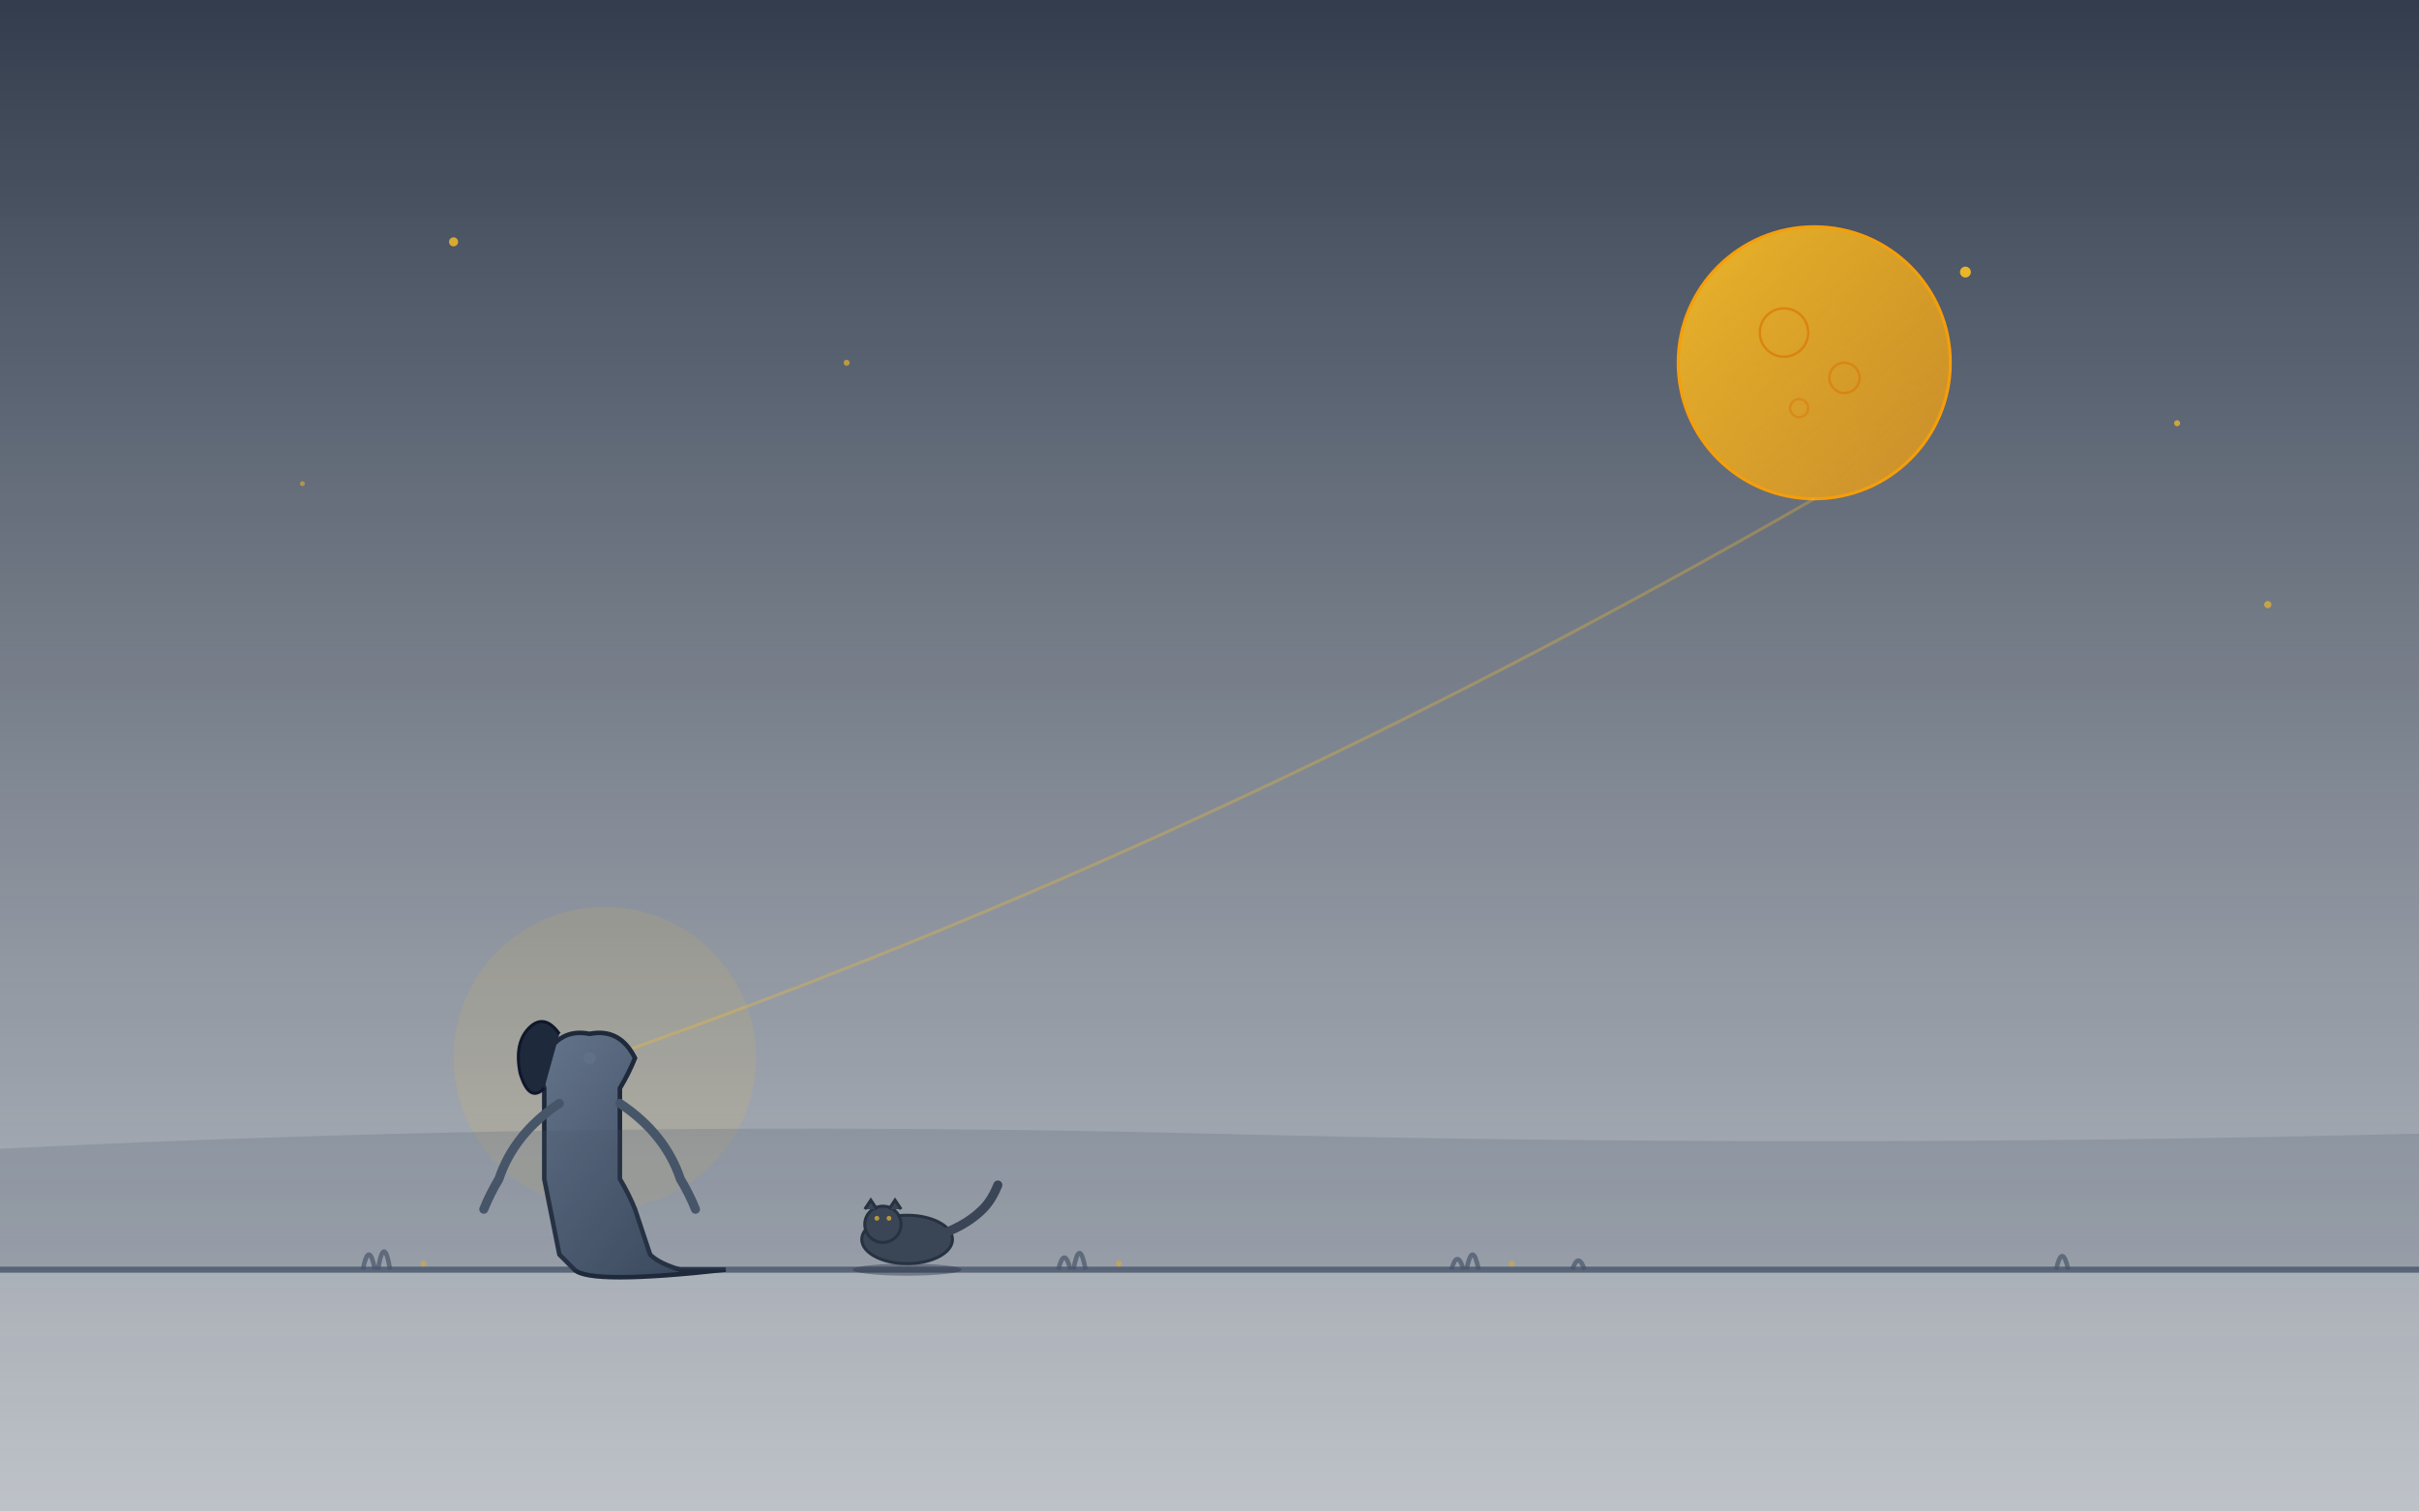
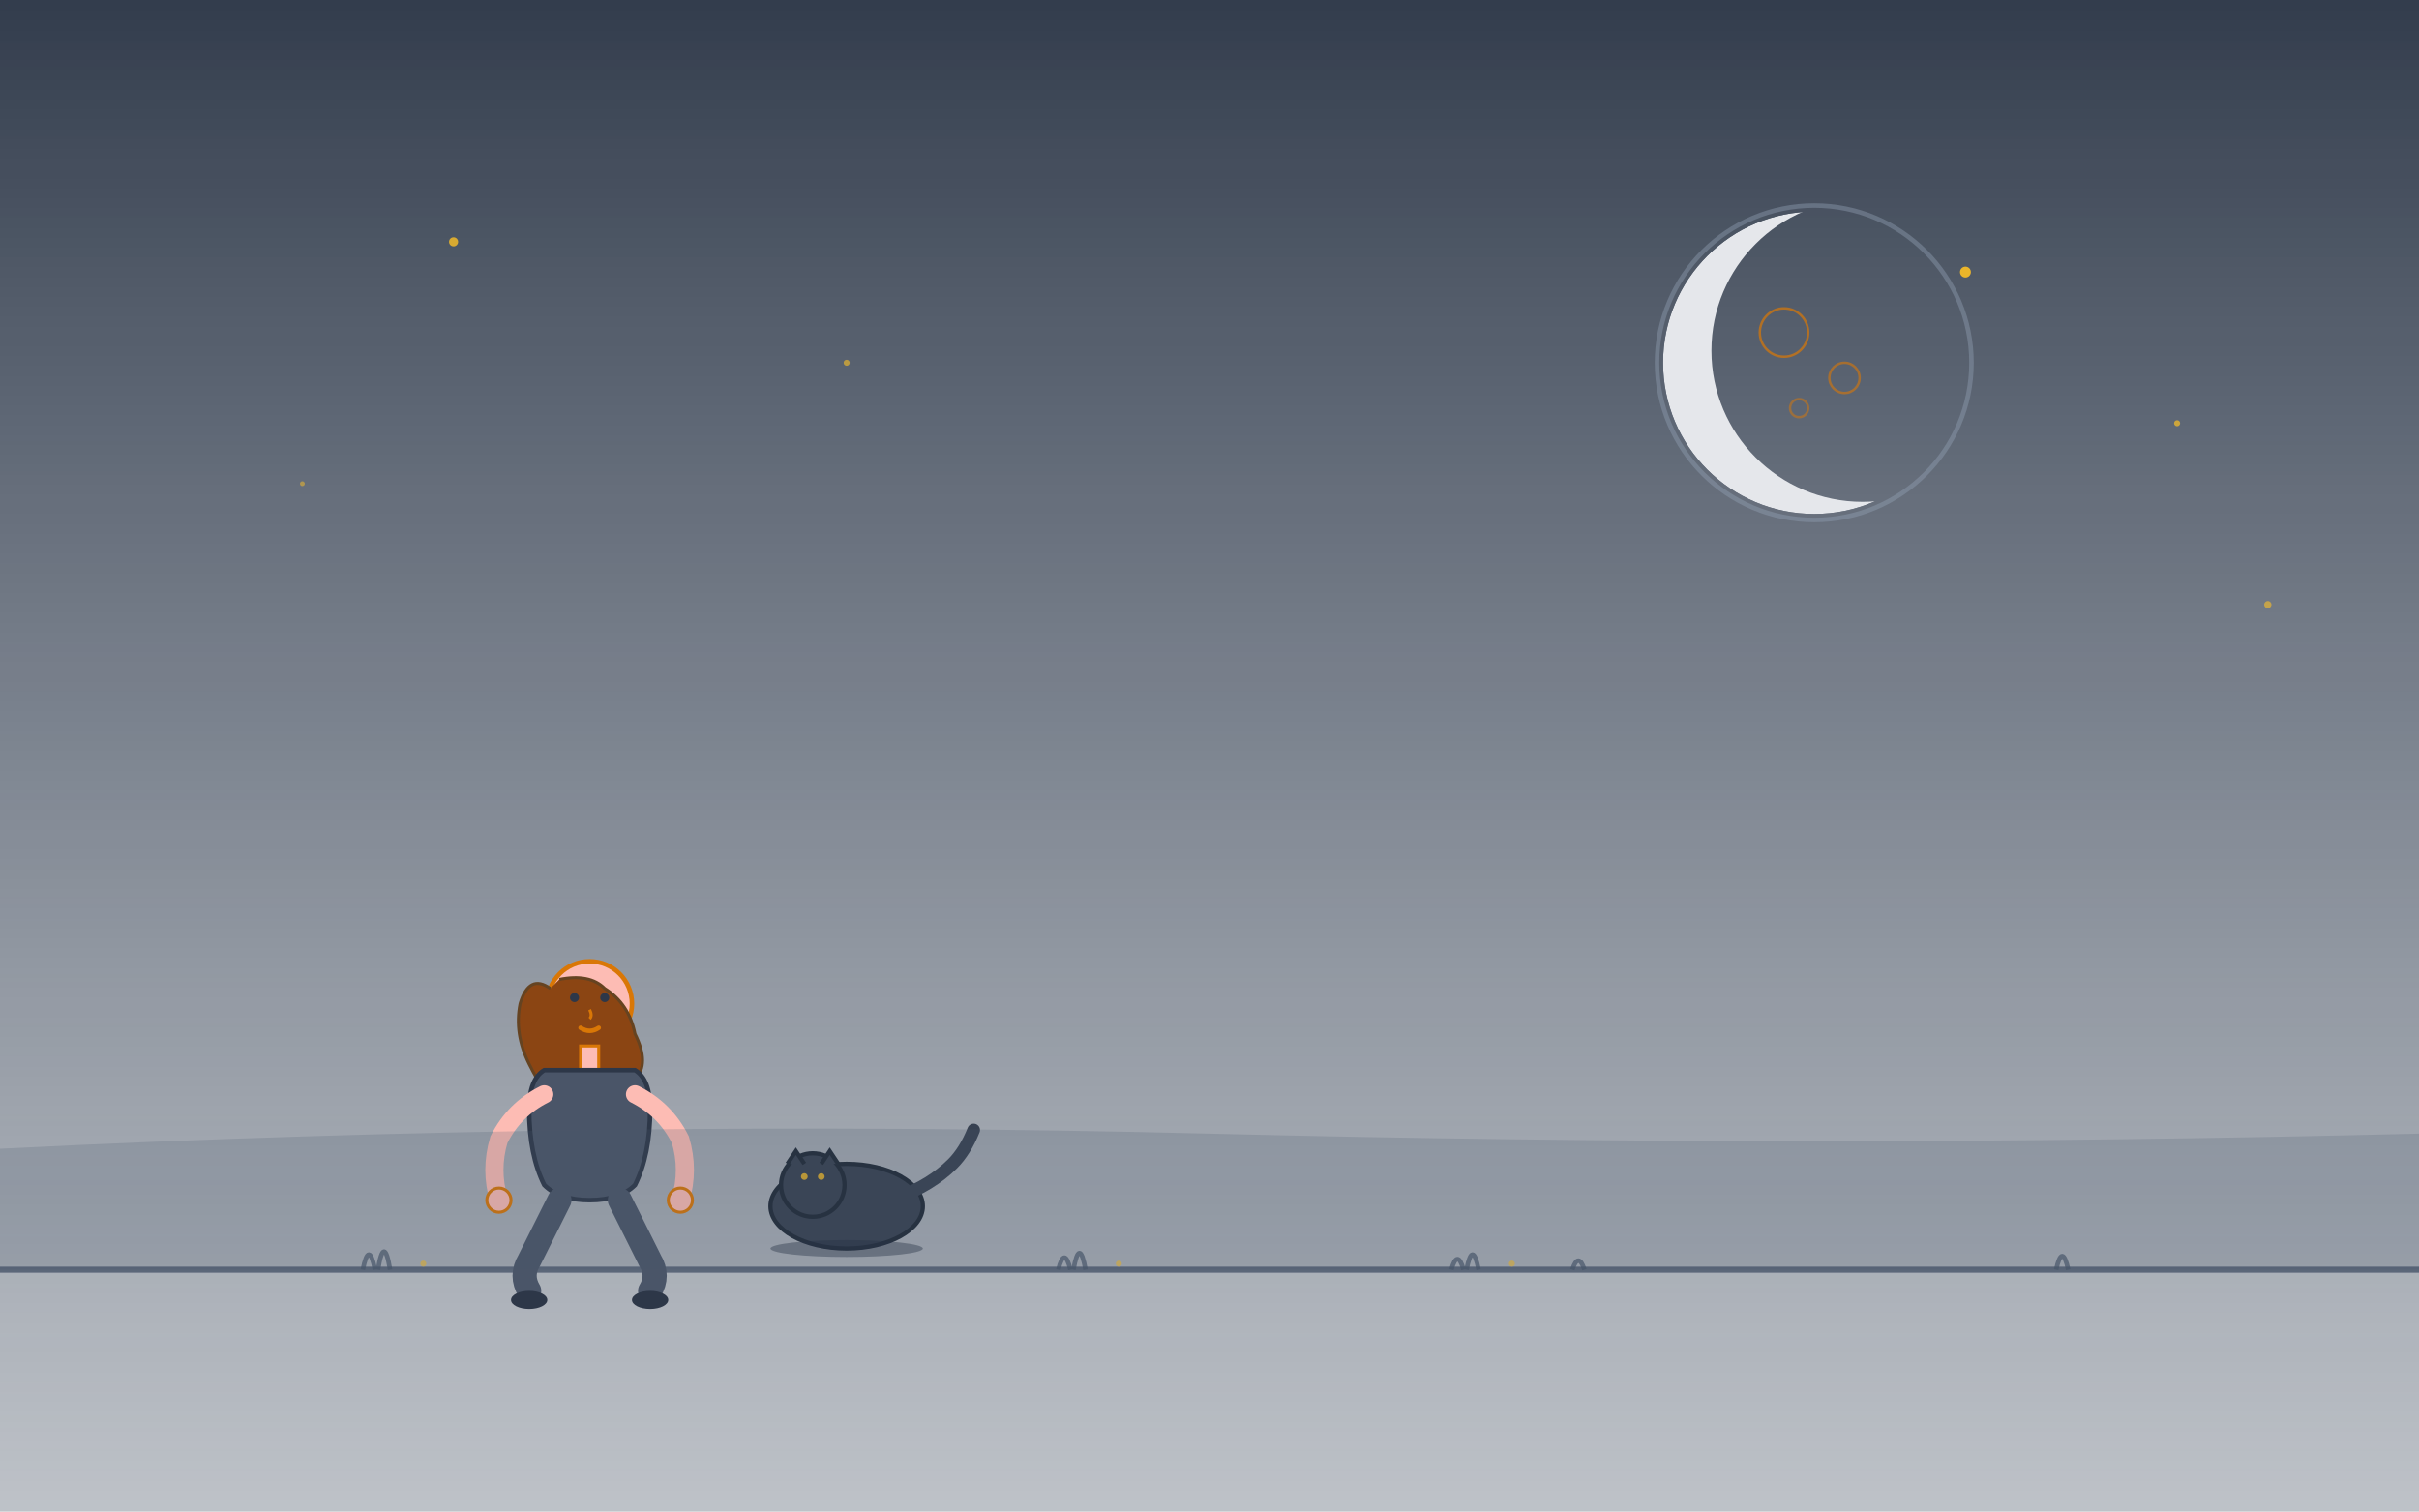
<svg xmlns="http://www.w3.org/2000/svg" viewBox="0 0 800 500" fill="none">
  <defs>
    <linearGradient id="skyGradient" x1="0%" y1="0%" x2="0%" y2="100%">
      <stop offset="0%" style="stop-color:#1e293b;stop-opacity:0.9" />
      <stop offset="100%" style="stop-color:#475569;stop-opacity:0.3" />
    </linearGradient>
    <linearGradient id="moonGradient" x1="0%" y1="0%" x2="100%" y2="100%">
      <stop offset="0%" style="stop-color:#fbbf24;stop-opacity:0.9" />
      <stop offset="100%" style="stop-color:#f59e0b;stop-opacity:0.7" />
    </linearGradient>
    <linearGradient id="womanGradient" x1="0%" y1="0%" x2="100%" y2="100%">
      <stop offset="0%" style="stop-color:#64748b;stop-opacity:1" />
      <stop offset="100%" style="stop-color:#334155;stop-opacity:1" />
    </linearGradient>
  </defs>
  <rect width="800" height="500" fill="url(#skyGradient)" />
  <circle cx="150" cy="80" r="1.5" fill="#fbbf24" opacity="0.8" />
  <circle cx="280" cy="120" r="1" fill="#fbbf24" opacity="0.6" />
  <circle cx="650" cy="90" r="1.8" fill="#fbbf24" opacity="0.9" />
  <circle cx="720" cy="140" r="1" fill="#fbbf24" opacity="0.7" />
  <circle cx="100" cy="160" r="0.8" fill="#fbbf24" opacity="0.5" />
  <circle cx="750" cy="200" r="1.2" fill="#fbbf24" opacity="0.6" />
-   <circle cx="600" cy="120" r="45" stroke="#f59e0b" fill="url(#moonGradient)" stroke-width="1" />
+   <g id="moon">
+     <defs>
+       <mask id="crescentMask">
+         <rect width="800" height="500" fill="black" />
+         <circle cx="600" cy="120" r="50" fill="white" />
+         <circle cx="616" cy="116" r="50" fill="black" />
+       </mask>
+     </defs>
+     <circle cx="600" cy="120" r="50" fill="#e5e7eb" mask="url(#crescentMask)" />
+     <circle cx="600" cy="120" r="52" fill="none" stroke="#94a3b8" stroke-opacity="0.4" stroke-width="1.5" />
+   </g>
  <circle cx="590" cy="110" r="8" stroke="#d97706" fill="none" stroke-width="0.8" opacity="0.7" />
  <circle cx="610" cy="125" r="5" stroke="#d97706" fill="none" stroke-width="0.8" opacity="0.6" />
  <circle cx="595" cy="135" r="3" stroke="#d97706" fill="none" stroke-width="0.8" opacity="0.5" />
  <line x1="0" y1="420" x2="800" y2="420" stroke="#475569" stroke-width="2" opacity="0.8" />
-   <path d="M600 165 Q400 280 200 350" stroke="#fbbf24" stroke-width="1" opacity="0.3" fill="none" />
-   <circle cx="200" cy="350" r="50" fill="#fbbf24" opacity="0.1" />
-   <g>
-     <path d="M 180 350               Q 185 340 195 342              Q 205 340 210 350              Q 208 355 205 360              L 205 390              Q 208 395 210 400              L 215 415              Q 218 418 225 420              L 240 420              Q 195 425 190 420              L 185 415              Q 182 400 180 390              L 180 360              Q 178 355 180 350 Z" fill="url(#womanGradient)" stroke="#1e293b" stroke-width="1.5" />
-     <path d="M 185 342               Q 180 335 175 340              Q 170 345 172 355              Q 175 365 180 360" fill="#1e293b" stroke="#0f172a" stroke-width="1" />
-     <path d="M 185 365 Q 170 375 165 390 Q 162 395 160 400" stroke="#475569" stroke-width="3" fill="none" stroke-linecap="round" />
-     <path d="M 205 365 Q 220 375 225 390 Q 228 395 230 400" stroke="#475569" stroke-width="3" fill="none" stroke-linecap="round" />
-     <circle cx="195" cy="350" r="2" fill="#64748b" opacity="0.6" />
+   <g id="woman" transform="translate(0,0)">
+     <g transform="translate(0, -8)">
+       <circle cx="195" cy="340" r="14" fill="#fdbcb4" stroke="#d97706" stroke-width="1.5" />
+       <path d="M182 335 Q175 330 172 340 Q170 350 175 360 Q180 370 185 375 Q190 378 195 375 Q205 372 210 365 Q215 360 210 350 Q208 340 200 335 Q195 330 185 332" fill="#8b4513" stroke="#654321" stroke-width="1" />
+       <circle cx="190" cy="338" r="1.5" fill="#2d3748" />
+       <circle cx="200" cy="338" r="1.5" fill="#2d3748" />
+       <path d="M195 342 Q196 344 195 345" stroke="#d97706" stroke-width="1" fill="none" />
+       <path d="M192 348 Q195 350 198 348" stroke="#d97706" stroke-width="1.5" fill="none" stroke-linecap="round" />
+       <rect x="192" y="354" width="6" height="8" fill="#fdbcb4" stroke="#d97706" stroke-width="1" />
+       <path d="M180 362 Q175 365 175 375 Q175 390 180 400 Q185 405 195 405 Q205 405 210 400 Q215 390 215 375 Q215 365 210 362 Z" fill="#4a5568" stroke="#2d3748" stroke-width="1.5" />
+       <path d="M180 370 Q170 375 165 385 Q162 395 165 405" stroke="#fdbcb4" stroke-width="6" fill="none" stroke-linecap="round" />
+       <circle cx="165" cy="405" r="4" fill="#fdbcb4" stroke="#d97706" stroke-width="1" />
+       <path d="M210 370 Q220 375 225 385 Q228 395 225 405" stroke="#fdbcb4" stroke-width="6" fill="none" stroke-linecap="round" />
+       <circle cx="225" cy="405" r="4" fill="#fdbcb4" stroke="#d97706" stroke-width="1" />
+       <path d="M185 405 Q180 415 175 425 Q172 430 175 435" stroke="#4a5568" stroke-width="8" fill="none" stroke-linecap="round" />
+       <path d="M205 405 Q210 415 215 425 Q218 430 215 435" stroke="#4a5568" stroke-width="8" fill="none" stroke-linecap="round" />
+       <ellipse cx="175" cy="438" rx="6" ry="3" fill="#2d3748" />
+       <ellipse cx="215" cy="438" rx="6" ry="3" fill="#2d3748" />
+     </g>
  </g>
-   <g transform="translate(300, 400)">
-     <ellipse cx="0" cy="10" rx="15" ry="8" fill="#374151" stroke="#1f2937" stroke-width="1" />
-     <circle cx="-8" cy="5" r="6" fill="#374151" stroke="#1f2937" stroke-width="1" />
+   <g transform="translate(280, 385) scale(1.4)">
+     <ellipse cx="0" cy="10" rx="18" ry="10" fill="#374151" stroke="#1f2937" stroke-width="1" />
+     <circle cx="-8" cy="5" r="7.5" fill="#374151" stroke="#1f2937" stroke-width="1" />
    <path d="M -14 0 L -12 -3 L -10 0" fill="#374151" stroke="#1f2937" stroke-width="1" />
    <path d="M -6 0 L -4 -3 L -2 0" fill="#374151" stroke="#1f2937" stroke-width="1" />
    <path d="M 12 8 Q 20 5 25 0 Q 28 -3 30 -8" stroke="#374151" stroke-width="3" fill="none" stroke-linecap="round" />
    <circle cx="-10" cy="3" r="0.8" fill="#fbbf24" opacity="0.8" />
    <circle cx="-6" cy="3" r="0.8" fill="#fbbf24" opacity="0.8" />
    <ellipse cx="0" cy="20" rx="18" ry="2" fill="#1e293b" opacity="0.4" />
  </g>
  <g stroke="#475569" stroke-width="1.5" opacity="0.7">
    <path d="M120 420 Q122 410 124 420" />
    <path d="M125 420 Q127 408 129 420" />
    <path d="M350 420 Q352 412 354 420" />
    <path d="M355 420 Q357 409 359 420" />
    <path d="M480 420 Q482 413 484 420" />
    <path d="M485 420 Q487 410 489 420" />
    <path d="M520 420 Q522 414 524 420" />
    <path d="M680 420 Q682 411 684 420" />
  </g>
  <g opacity="0.6">
    <circle cx="140" cy="418" r="1" fill="#fbbf24" />
    <circle cx="370" cy="418" r="1" fill="#fbbf24" />
    <circle cx="500" cy="418" r="1" fill="#fbbf24" />
  </g>
  <path d="M 0 380 Q 200 370 400 375 Q 600 380 800 375 L 800 420 L 0 420 Z" fill="#475569" opacity="0.2" />
</svg>
